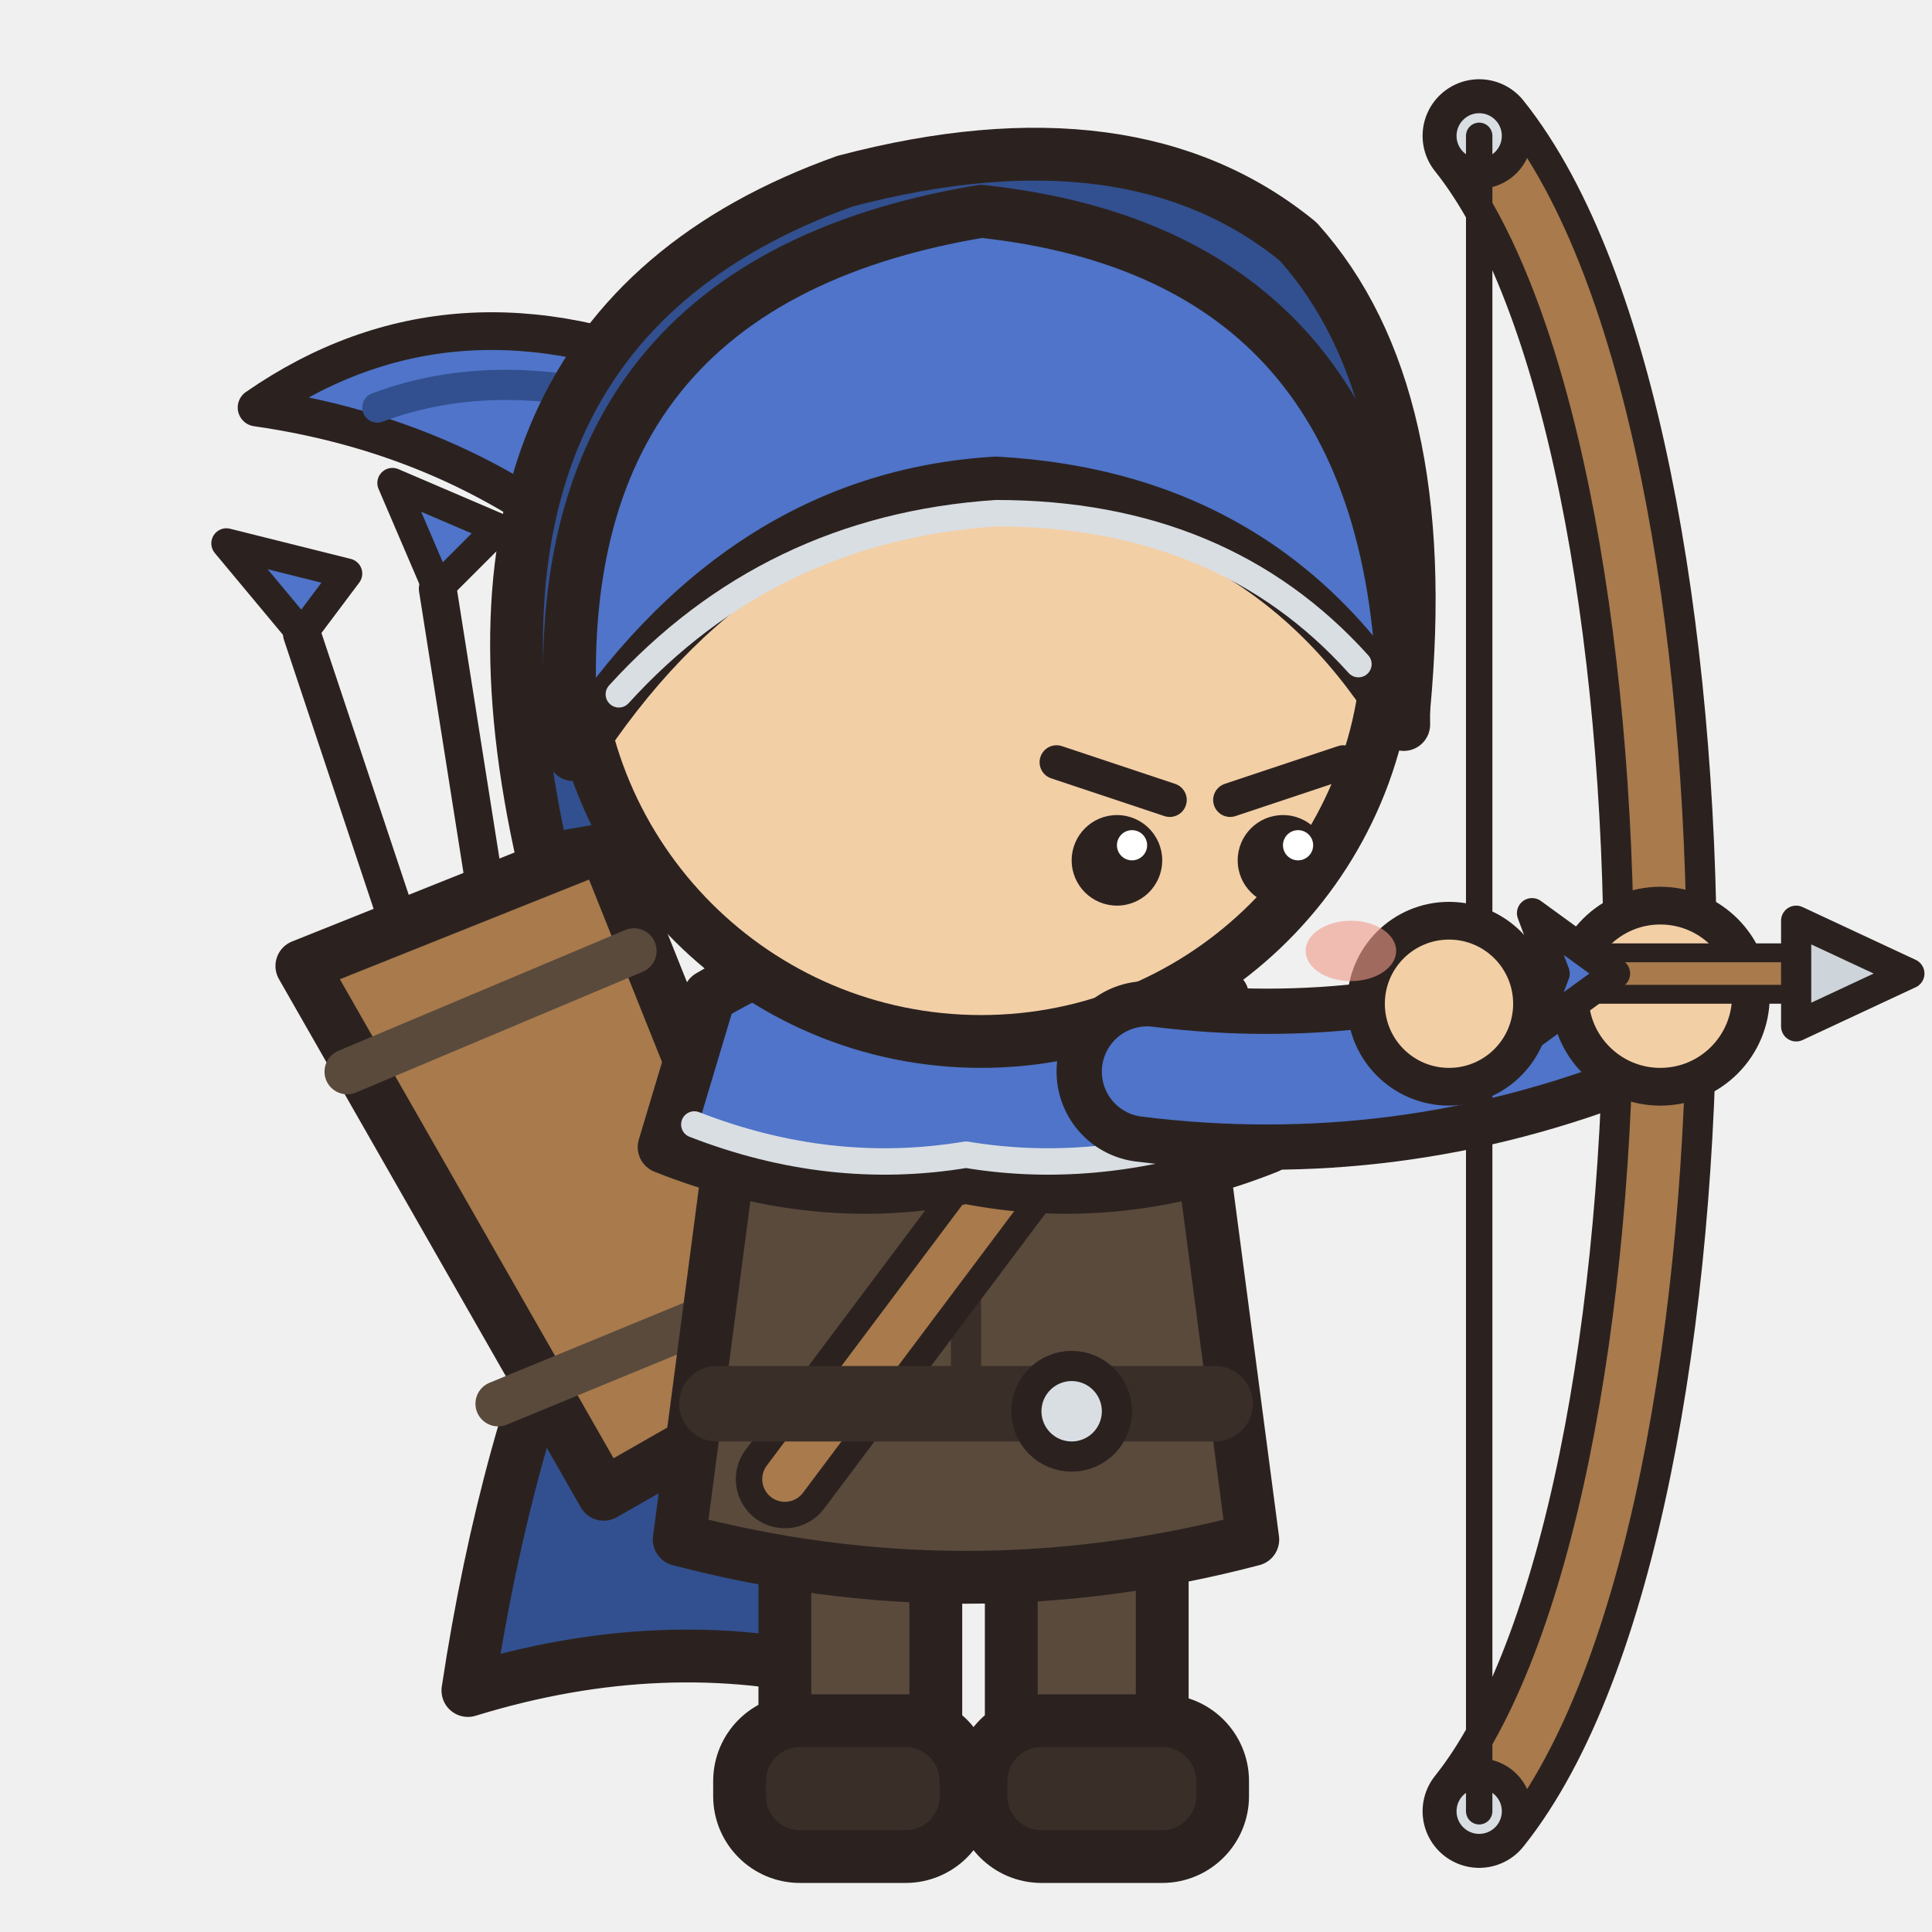
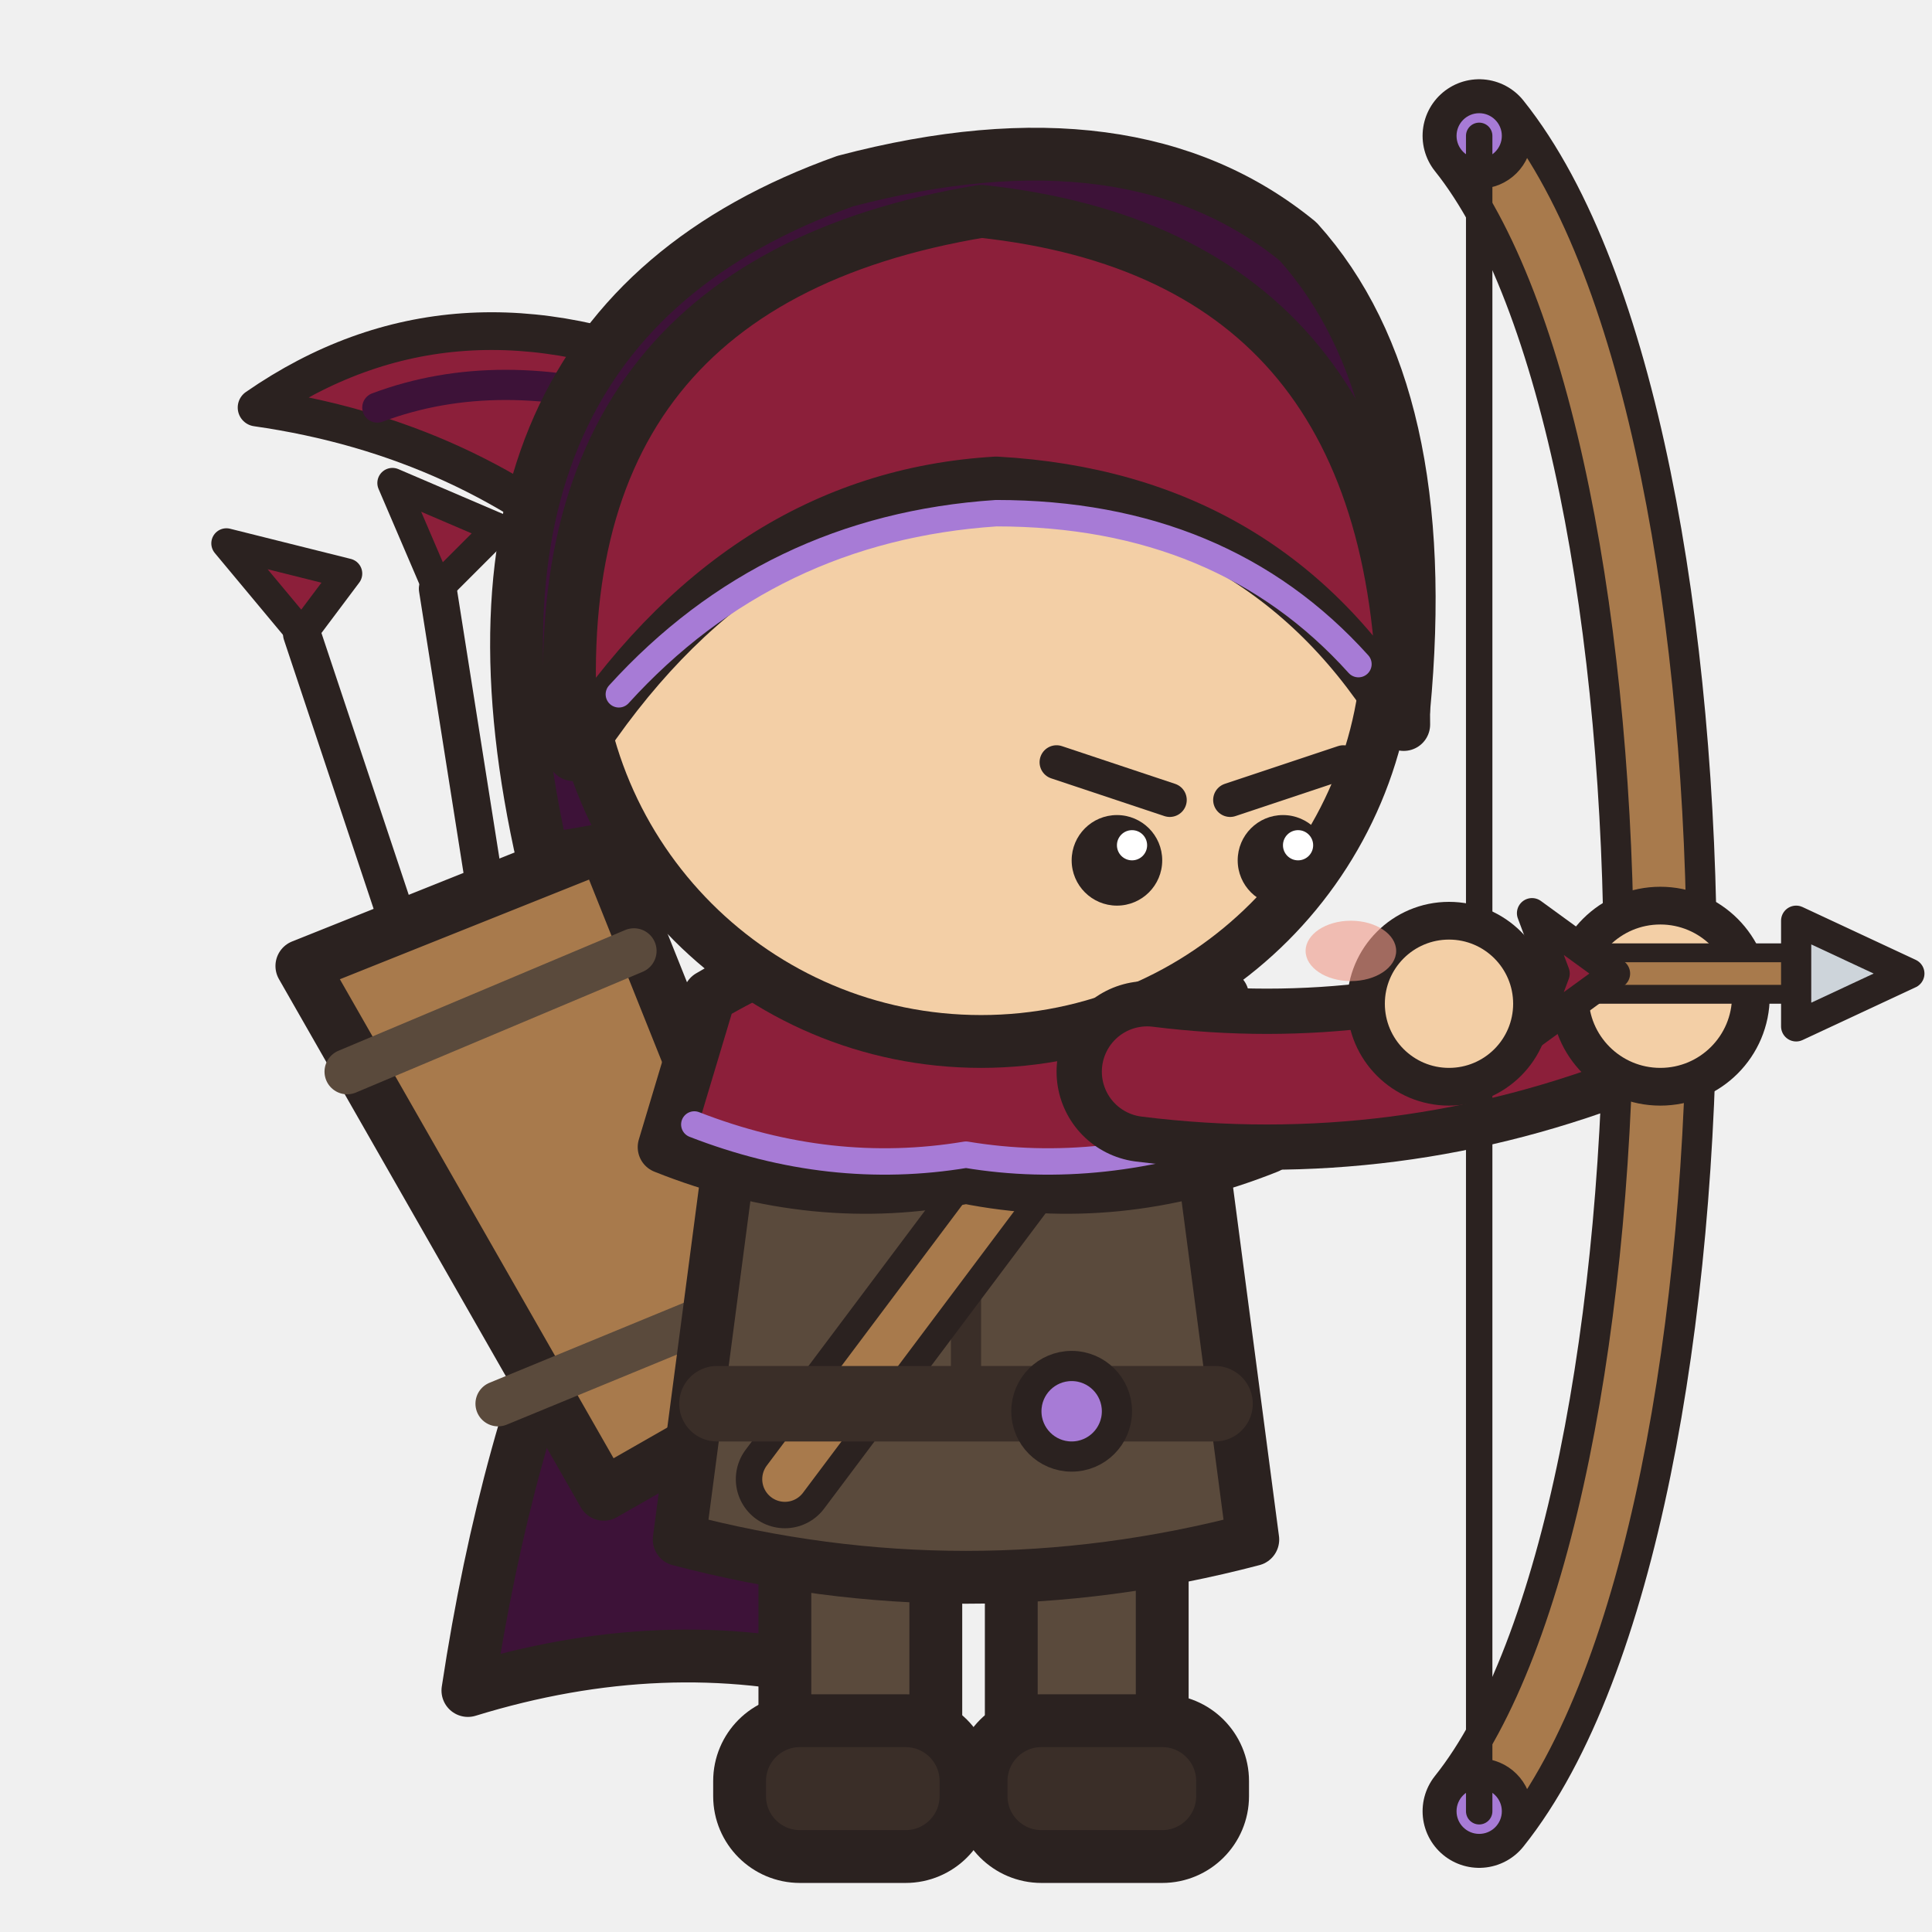
<svg xmlns="http://www.w3.org/2000/svg" viewBox="0 0 256 256" width="256" height="256">
  <g stroke="#2b2220" stroke-width="7" stroke-linejoin="round" stroke-linecap="round">
-     <path d="M106 124 Q72 158 62 224 Q88 216 112 222 Q114 172 130 128 Z" fill="#32508f" />
+     <path d="M106 124 Q72 158 62 224 Q88 216 112 222 Q114 172 130 128 Z" fill="#3d1238" />
    <path d="M52 120 L40 84" stroke-width="5" />
    <path d="M64 116 L58 78" stroke-width="5" />
    <path d="M76 112 L76 76" stroke-width="5" />
-     <path d="M40 84 L30 72 L46 76 Z" fill="#4f74c9" stroke-width="4" />
-     <path d="M58 78 L52 64 L66 70 Z" fill="#4f74c9" stroke-width="4" />
-     <path d="M76 76 L72 62 L84 68 Z" fill="#4f74c9" stroke-width="4" />
+     <path d="M40 84 L30 72 L46 76 Z" fill="#8c1f3a" stroke-width="4" />
+     <path d="M58 78 L52 64 L66 70 Z" fill="#8c1f3a" stroke-width="4" />
+     <path d="M76 76 L72 62 L84 68 Z" fill="#8c1f3a" stroke-width="4" />
    <path d="M40 128 L80 112 L108 182 L80 198 Z" fill="#a87a4c" />
    <path d="M46 142 L84 126" stroke="#5a4a3c" stroke-width="6" />
    <path d="M66 186 L100 172" stroke="#5a4a3c" stroke-width="6" />
    <rect x="104" y="196" width="20" height="40" rx="4" fill="#5a4a3c" />
    <rect x="98" y="228" width="30" height="18" rx="8" fill="#3a2e28" />
    <rect x="134" y="196" width="20" height="40" rx="4" fill="#5a4a3c" />
    <rect x="130" y="228" width="32" height="18" rx="8" fill="#3a2e28" />
    <path d="M100 128 Q128 118 156 128 L166 204 Q128 214 90 204 Z" fill="#5a4a3c" />
    <path d="M128 150 L128 182" stroke="#3a2e28" stroke-width="4" />
    <path d="M152 132 L104 196" stroke-width="13" />
    <path d="M152 132 L104 196" stroke="#a87a4c" stroke-width="6" />
    <path d="M95 186 L161 186" stroke="#3a2e28" stroke-width="10" />
-     <circle cx="142" cy="187" r="6" fill="#d9dee3" stroke-width="4" />
-     <path d="M94 132 Q128 112 162 132 L168 152 Q148 160 128 156 Q108 160 88 152 Z" fill="#4f74c9" />
-     <path d="M92 149 Q110 156 128 153 Q146 156 165 149" fill="none" stroke="#d9dee3" stroke-width="3.5" />
-     <path d="M92 50 Q60 36 34 54 Q62 58 82 76 Z" fill="#4f74c9" stroke-width="5" />
-     <path d="M86 54 Q66 48 50 54" fill="none" stroke="#32508f" stroke-width="4" />
-     <path d="M72 114 Q56 44 112 24 Q150 14 172 32 Q190 52 186 94 Z" fill="#32508f" />
+     <circle cx="142" cy="187" r="6" fill="#a77bd6" stroke-width="4" />
+     <path d="M94 132 Q128 112 162 132 L168 152 Q148 160 128 156 Q108 160 88 152 Z" fill="#8c1f3a" />
+     <path d="M92 149 Q110 156 128 153 Q146 156 165 149" fill="none" stroke="#a77bd6" stroke-width="3.5" />
+     <path d="M92 50 Q60 36 34 54 Q62 58 82 76 Z" fill="#8c1f3a" stroke-width="5" />
+     <path d="M86 54 Q66 48 50 54" fill="none" stroke="#3d1238" stroke-width="4" />
+     <path d="M72 114 Q56 44 112 24 Q150 14 172 32 Q190 52 186 94 Z" fill="#3d1238" />
    <circle cx="130" cy="84" r="54" fill="#f3cfa6" />
-     <path d="M76 100 Q70 38 130 28 Q186 34 186 96 Q168 66 132 64 Q98 66 76 100 Z" fill="#4f74c9" />
-     <path d="M82 92 Q102 70 132 68 Q162 68 180 88" fill="none" stroke="#d9dee3" stroke-width="3.5" />
+     <path d="M76 100 Q70 38 130 28 Q186 34 186 96 Q168 66 132 64 Q98 66 76 100 Z" fill="#8c1f3a" />
+     <path d="M82 92 Q102 70 132 68 Q162 68 180 88" fill="none" stroke="#a77bd6" stroke-width="3.5" />
    <path d="M152 142 Q184 146 214 134" fill="none" stroke="#2b2220" stroke-width="24" />
-     <path d="M152 142 Q184 146 214 134" fill="none" stroke="#4f74c9" stroke-width="12" />
+     <path d="M152 142 Q184 146 214 134" fill="none" stroke="#8c1f3a" stroke-width="12" />
    <path d="M196 18 C228 58 228 200 196 240" fill="none" stroke="#2b2220" stroke-width="15" />
    <path d="M196 18 C228 58 228 200 196 240" fill="none" stroke="#a87a4c" stroke-width="7" />
-     <circle cx="196" cy="18" r="5" fill="#d9dee3" stroke-width="4" />
-     <circle cx="196" cy="240" r="5" fill="#d9dee3" stroke-width="4" />
+     <circle cx="196" cy="18" r="5" fill="#a77bd6" stroke-width="4" />
+     <circle cx="196" cy="240" r="5" fill="#a77bd6" stroke-width="4" />
    <path d="M196 18 L196 129" fill="none" stroke-width="3.5" />
    <path d="M196 240 L196 129" fill="none" stroke-width="3.5" />
    <circle cx="220" cy="132" r="12" fill="#f3cfa6" stroke-width="5" />
    <path d="M194 129 L240 129" stroke-width="8" />
    <path d="M194 129 L240 129" stroke="#a87a4c" stroke-width="3" />
    <path d="M238 122 L253 129 L238 136 Z" fill="#cdd4da" stroke-width="4" />
-     <path d="M214 129 L203 121 L206 129 L203 137 Z" fill="#4f74c9" stroke-width="4" />
+     <path d="M214 129 L203 121 L206 129 L203 137 Z" fill="#8c1f3a" stroke-width="4" />
    <circle cx="192" cy="133" r="11" fill="#f3cfa6" stroke-width="5" />
  </g>
  <path d="M140 101 L155 106 M163 106 L178 101" stroke="#2b2220" stroke-width="4.5" stroke-linecap="round" />
  <circle cx="148" cy="114" r="6" fill="#2b2220" />
  <circle cx="170" cy="114" r="6" fill="#2b2220" />
  <circle cx="150" cy="112" r="2" fill="#fff" />
  <circle cx="172" cy="112" r="2" fill="#fff" />
  <ellipse cx="179" cy="126" rx="6" ry="4" fill="#f09a88" opacity="0.6" />
  <path d="M151 132 Q157 135 163 132" fill="none" stroke="#2b2220" stroke-width="3" stroke-linecap="round" />
</svg>
